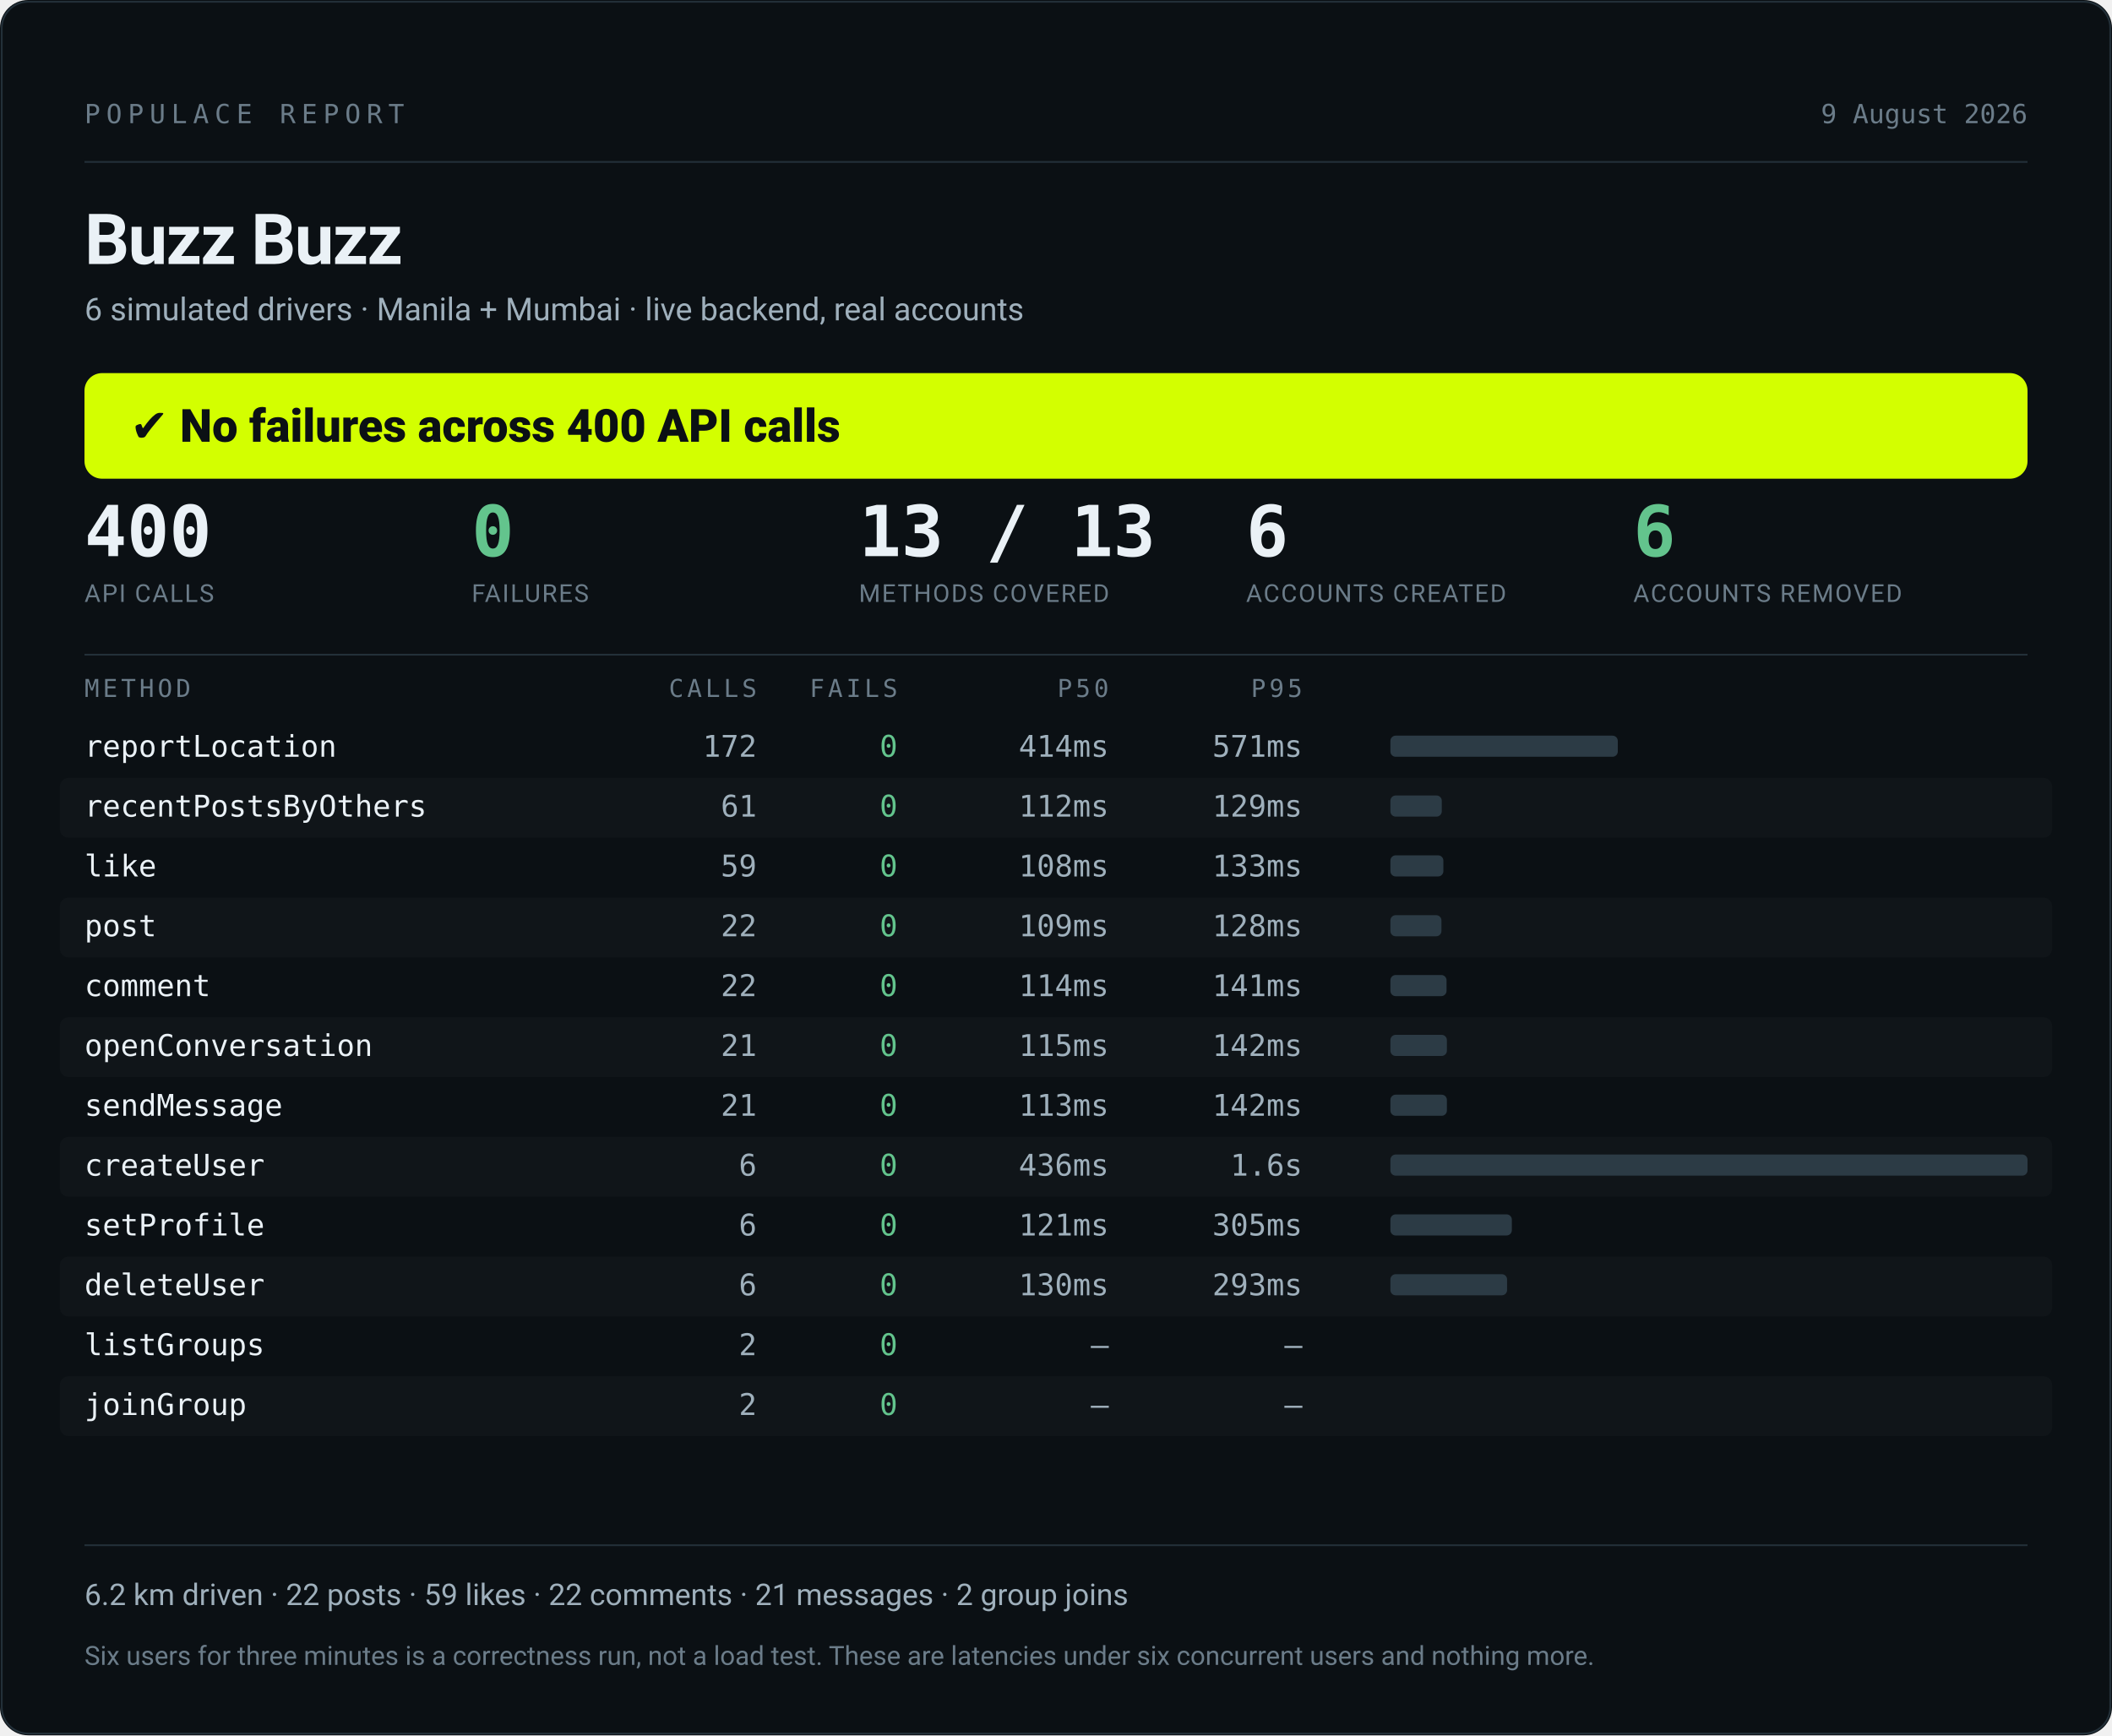
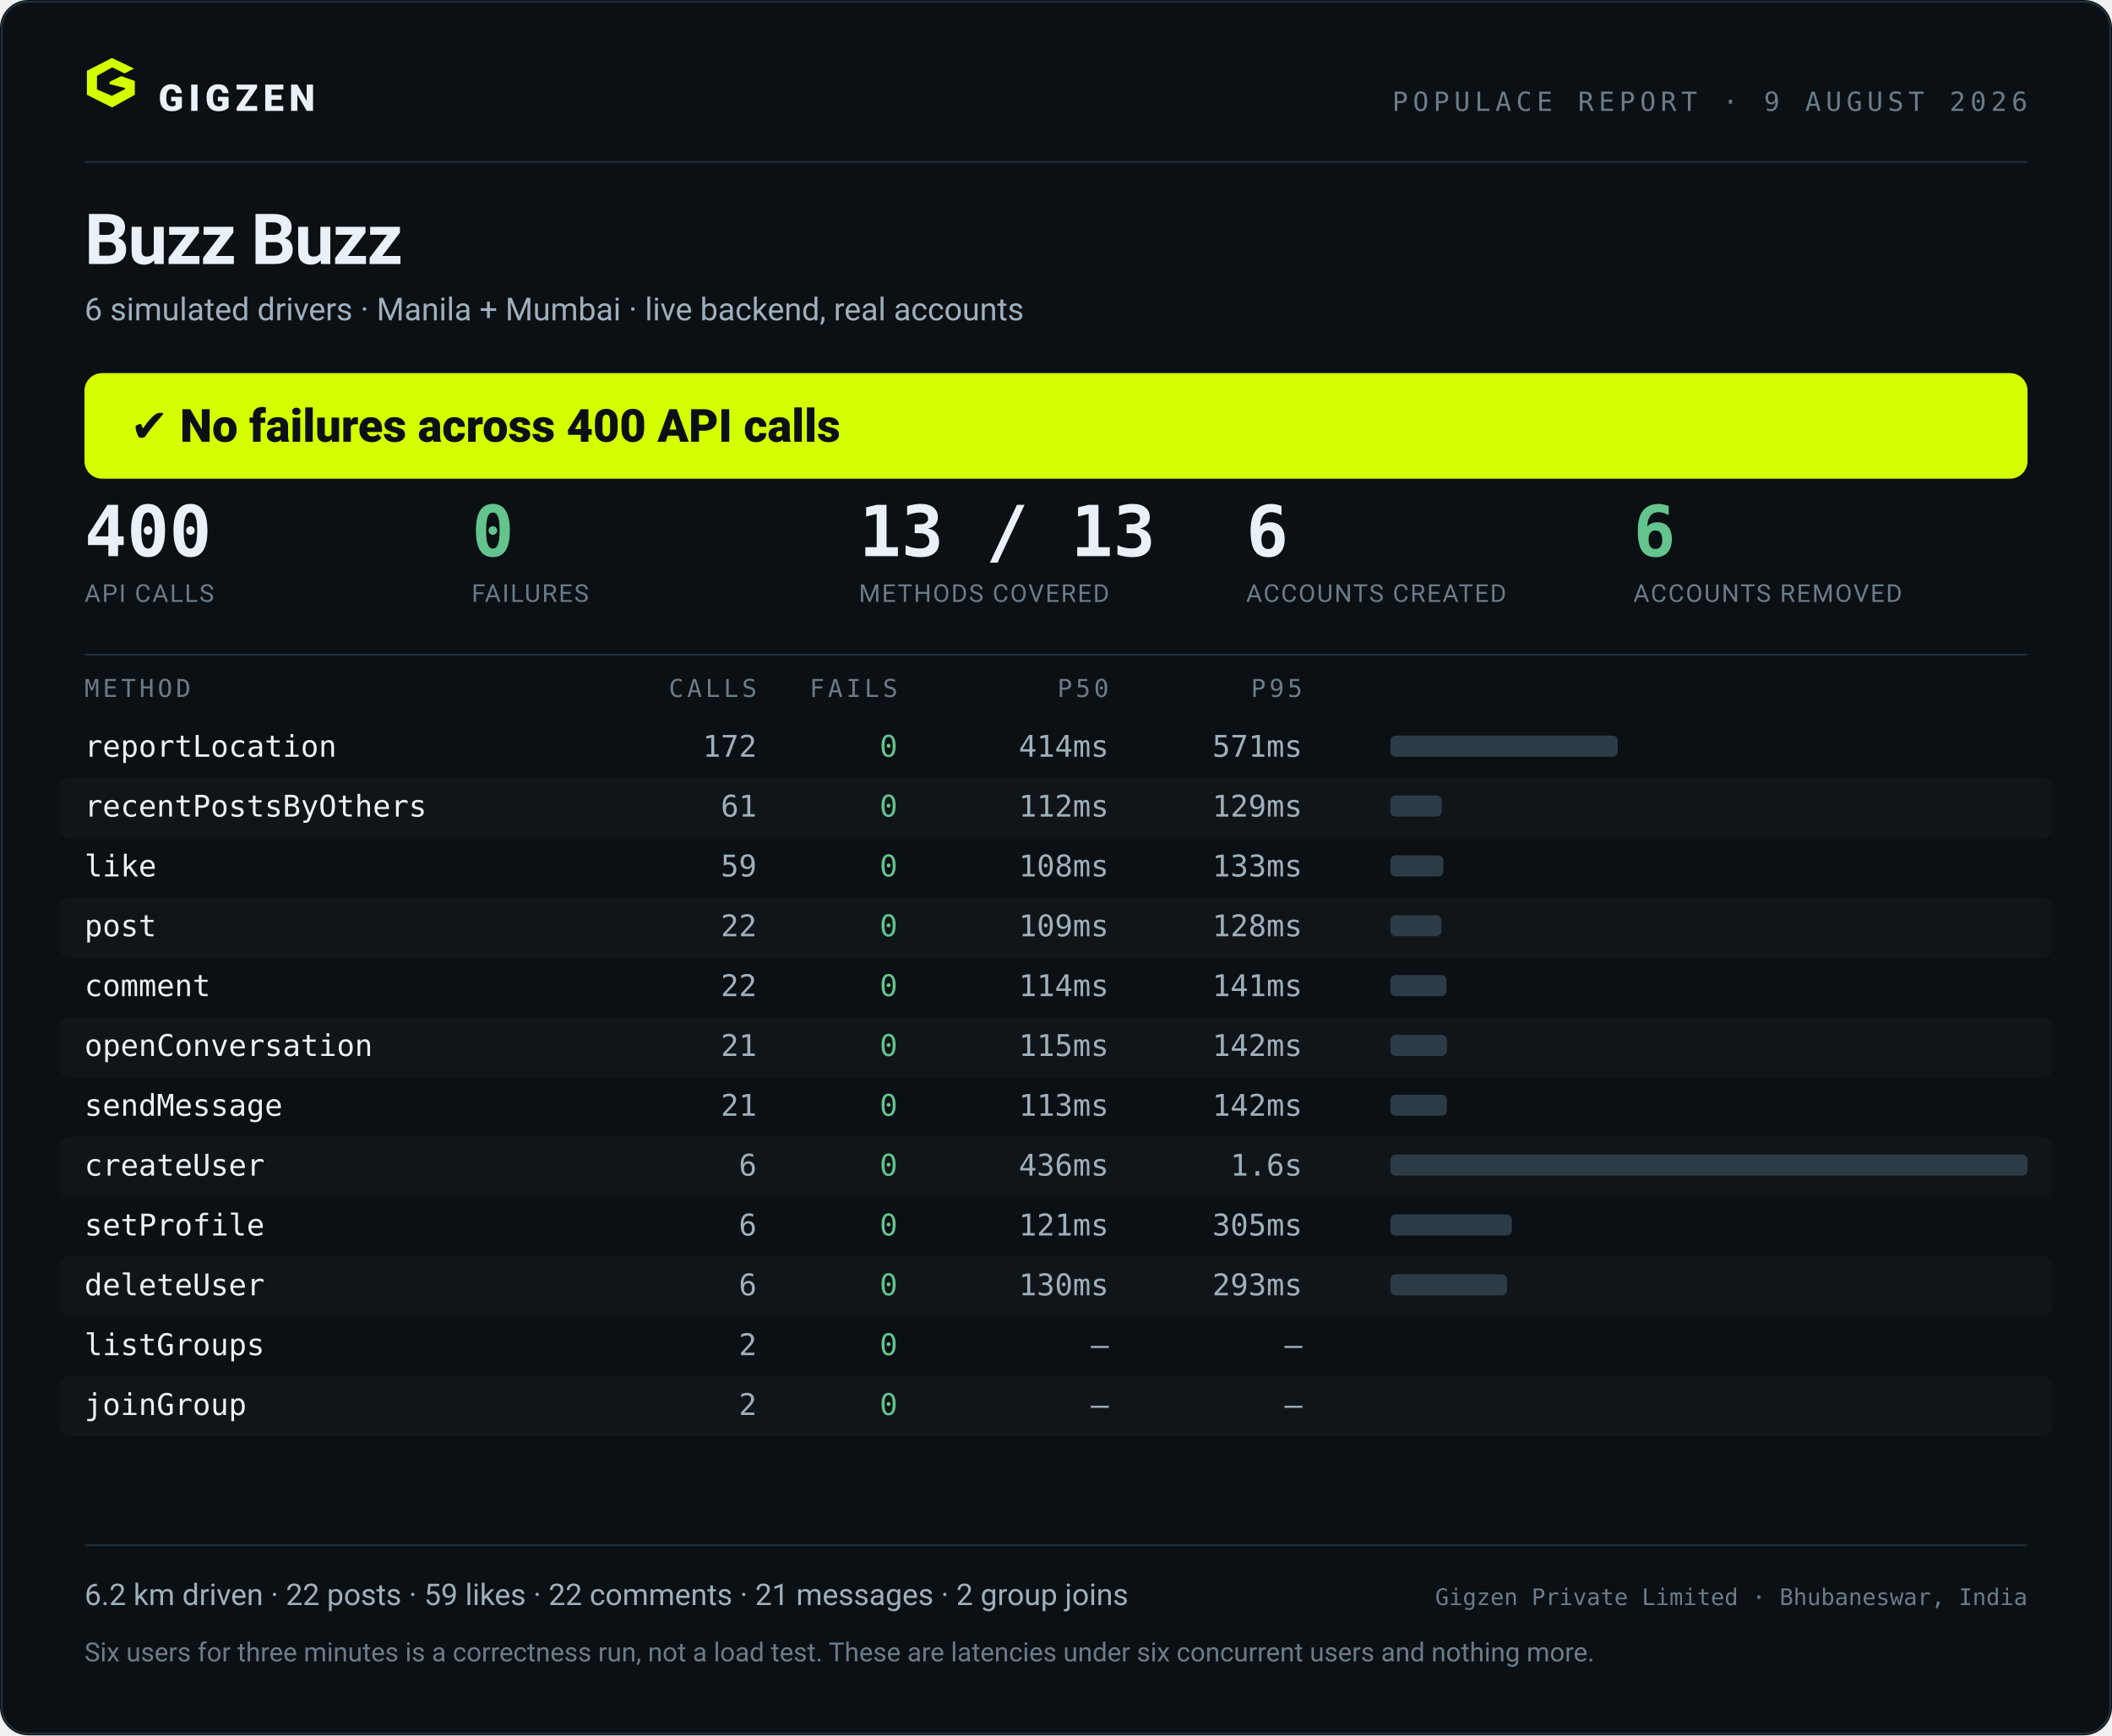
<svg xmlns="http://www.w3.org/2000/svg" viewBox="0 0 1200 986" width="1200" height="986" role="img" aria-label="Populace report for Buzz Buzz, 9 August 2026: no failures across 400 API calls from 6 simulated users across Manila and Mumbai.">
  <rect width="1200" height="986" rx="16" fill="#0B1014" />
  <rect x="1" y="1" width="1198" height="984" rx="15" fill="none" stroke="#233039" />
-   <text x="48" y="70" fill="#6B7C89" font-family="ui-monospace,'SF Mono',SFMono-Regular,'Cascadia Mono',Menlo,Consolas,monospace" font-size="15" letter-spacing="0.22em">POPULACE REPORT</text>
-   <text x="1152" y="70" fill="#6B7C89" font-family="ui-monospace,'SF Mono',SFMono-Regular,'Cascadia Mono',Menlo,Consolas,monospace" font-size="15" text-anchor="end">9 August 2026</text>
+   <g transform="translate(48,32) scale(0.46875)" fill="#D3FF00">
+     <path d="M33.19 2 L60.1 14.82 L48.54 20.68 L33.66 13.4 L16.25 23.06 L15.14 23.85 L15.14 40.15 L33.19 47.91 L49.02 39.84 L49.34 38.73 L48.54 38.25 L30.34 33.66 L30.5 30.97 L44.43 24.01 L61.05 29.86 L61.05 46.64 L33.5 62 L2.95 46.64 L2.95 17.51 L33.03 2.16 Z" />
+   </g>
+   <text x="90" y="63" fill="#EAF1F6" font-family="-apple-system,BlinkMacSystemFont,'Segoe UI',Roboto,'Helvetica Neue',Arial,sans-serif" font-size="21" font-weight="800" letter-spacing="0.14em">GIGZEN</text>
+   <text x="1152" y="63" fill="#6B7C89" font-family="ui-monospace,'SF Mono',SFMono-Regular,'Cascadia Mono',Menlo,Consolas,monospace" font-size="15" letter-spacing="0.18em" text-anchor="end">POPULACE REPORT · 9 AUGUST 2026</text>
  <line x1="48" y1="92" x2="1152" y2="92" stroke="#233039" />
  <text x="48" y="150" fill="#EAF1F6" font-family="-apple-system,BlinkMacSystemFont,'Segoe UI',Roboto,'Helvetica Neue',Arial,sans-serif" font-size="40" font-weight="700" letter-spacing="-0.02em">Buzz Buzz</text>
  <text x="48" y="182" fill="#9FB0BC" font-family="-apple-system,BlinkMacSystemFont,'Segoe UI',Roboto,'Helvetica Neue',Arial,sans-serif" font-size="18">6 simulated drivers · Manila + Mumbai · live backend, real accounts</text>
  <rect x="48" y="212" width="1104" height="60" rx="10" fill="#D3FF00" />
  <text x="74" y="251" fill="#0B1014" font-family="-apple-system,BlinkMacSystemFont,'Segoe UI',Roboto,'Helvetica Neue',Arial,sans-serif" font-size="26" font-weight="800">✔  No failures across 400 API calls</text>
  <text x="48" y="316" fill="#EAF1F6" font-family="ui-monospace,'SF Mono',SFMono-Regular,'Cascadia Mono',Menlo,Consolas,monospace" font-size="40" font-weight="700">400</text>
  <text x="48" y="342" fill="#6B7C89" font-family="-apple-system,BlinkMacSystemFont,'Segoe UI',Roboto,'Helvetica Neue',Arial,sans-serif" font-size="14" letter-spacing="0.06em">API CALLS</text>
  <text x="268" y="316" fill="#63C48D" font-family="ui-monospace,'SF Mono',SFMono-Regular,'Cascadia Mono',Menlo,Consolas,monospace" font-size="40" font-weight="700">0</text>
  <text x="268" y="342" fill="#6B7C89" font-family="-apple-system,BlinkMacSystemFont,'Segoe UI',Roboto,'Helvetica Neue',Arial,sans-serif" font-size="14" letter-spacing="0.06em">FAILURES</text>
  <text x="488" y="316" fill="#EAF1F6" font-family="ui-monospace,'SF Mono',SFMono-Regular,'Cascadia Mono',Menlo,Consolas,monospace" font-size="40" font-weight="700">13 / 13</text>
  <text x="488" y="342" fill="#6B7C89" font-family="-apple-system,BlinkMacSystemFont,'Segoe UI',Roboto,'Helvetica Neue',Arial,sans-serif" font-size="14" letter-spacing="0.06em">METHODS COVERED</text>
  <text x="708" y="316" fill="#EAF1F6" font-family="ui-monospace,'SF Mono',SFMono-Regular,'Cascadia Mono',Menlo,Consolas,monospace" font-size="40" font-weight="700">6</text>
  <text x="708" y="342" fill="#6B7C89" font-family="-apple-system,BlinkMacSystemFont,'Segoe UI',Roboto,'Helvetica Neue',Arial,sans-serif" font-size="14" letter-spacing="0.06em">ACCOUNTS CREATED</text>
  <text x="928" y="316" fill="#63C48D" font-family="ui-monospace,'SF Mono',SFMono-Regular,'Cascadia Mono',Menlo,Consolas,monospace" font-size="40" font-weight="700">6</text>
  <text x="928" y="342" fill="#6B7C89" font-family="-apple-system,BlinkMacSystemFont,'Segoe UI',Roboto,'Helvetica Neue',Arial,sans-serif" font-size="14" letter-spacing="0.06em">ACCOUNTS REMOVED</text>
  <line x1="48" y1="372" x2="1152" y2="372" stroke="#233039" />
  <text x="48" y="396" fill="#6B7C89" font-family="ui-monospace,'SF Mono',SFMono-Regular,'Cascadia Mono',Menlo,Consolas,monospace" font-size="14" letter-spacing="0.14em">METHOD</text>
  <text x="430" y="396" fill="#6B7C89" font-family="ui-monospace,'SF Mono',SFMono-Regular,'Cascadia Mono',Menlo,Consolas,monospace" font-size="14" letter-spacing="0.14em" text-anchor="end">CALLS</text>
  <text x="510" y="396" fill="#6B7C89" font-family="ui-monospace,'SF Mono',SFMono-Regular,'Cascadia Mono',Menlo,Consolas,monospace" font-size="14" letter-spacing="0.14em" text-anchor="end">FAILS</text>
  <text x="630" y="396" fill="#6B7C89" font-family="ui-monospace,'SF Mono',SFMono-Regular,'Cascadia Mono',Menlo,Consolas,monospace" font-size="14" letter-spacing="0.14em" text-anchor="end">P50</text>
  <text x="740" y="396" fill="#6B7C89" font-family="ui-monospace,'SF Mono',SFMono-Regular,'Cascadia Mono',Menlo,Consolas,monospace" font-size="14" letter-spacing="0.14em" text-anchor="end">P95</text>
  <g>
    <text x="48" y="430" fill="#EAF1F6" font-family="ui-monospace,'SF Mono',SFMono-Regular,'Cascadia Mono',Menlo,Consolas,monospace" font-size="17">reportLocation</text>
    <text x="430" y="430" fill="#9FB0BC" font-family="ui-monospace,'SF Mono',SFMono-Regular,'Cascadia Mono',Menlo,Consolas,monospace" font-size="17" text-anchor="end">172</text>
    <text x="510" y="430" fill="#63C48D" font-family="ui-monospace,'SF Mono',SFMono-Regular,'Cascadia Mono',Menlo,Consolas,monospace" font-size="17" text-anchor="end">0</text>
    <text x="630" y="430" fill="#9FB0BC" font-family="ui-monospace,'SF Mono',SFMono-Regular,'Cascadia Mono',Menlo,Consolas,monospace" font-size="17" text-anchor="end">414ms</text>
    <text x="740" y="430" fill="#9FB0BC" font-family="ui-monospace,'SF Mono',SFMono-Regular,'Cascadia Mono',Menlo,Consolas,monospace" font-size="17" text-anchor="end">571ms</text>
    <rect x="790" y="418" width="129.2" height="12" rx="3" fill="#2C3B45" />
  </g>
  <g>
    <rect x="34" y="442" width="1132" height="34" rx="5" fill="#FFFFFF" opacity="0.022" />
    <text x="48" y="464" fill="#EAF1F6" font-family="ui-monospace,'SF Mono',SFMono-Regular,'Cascadia Mono',Menlo,Consolas,monospace" font-size="17">recentPostsByOthers</text>
    <text x="430" y="464" fill="#9FB0BC" font-family="ui-monospace,'SF Mono',SFMono-Regular,'Cascadia Mono',Menlo,Consolas,monospace" font-size="17" text-anchor="end">61</text>
    <text x="510" y="464" fill="#63C48D" font-family="ui-monospace,'SF Mono',SFMono-Regular,'Cascadia Mono',Menlo,Consolas,monospace" font-size="17" text-anchor="end">0</text>
    <text x="630" y="464" fill="#9FB0BC" font-family="ui-monospace,'SF Mono',SFMono-Regular,'Cascadia Mono',Menlo,Consolas,monospace" font-size="17" text-anchor="end">112ms</text>
    <text x="740" y="464" fill="#9FB0BC" font-family="ui-monospace,'SF Mono',SFMono-Regular,'Cascadia Mono',Menlo,Consolas,monospace" font-size="17" text-anchor="end">129ms</text>
    <rect x="790" y="452" width="29.2" height="12" rx="3" fill="#2C3B45" />
  </g>
  <g>
    <text x="48" y="498" fill="#EAF1F6" font-family="ui-monospace,'SF Mono',SFMono-Regular,'Cascadia Mono',Menlo,Consolas,monospace" font-size="17">like</text>
    <text x="430" y="498" fill="#9FB0BC" font-family="ui-monospace,'SF Mono',SFMono-Regular,'Cascadia Mono',Menlo,Consolas,monospace" font-size="17" text-anchor="end">59</text>
    <text x="510" y="498" fill="#63C48D" font-family="ui-monospace,'SF Mono',SFMono-Regular,'Cascadia Mono',Menlo,Consolas,monospace" font-size="17" text-anchor="end">0</text>
    <text x="630" y="498" fill="#9FB0BC" font-family="ui-monospace,'SF Mono',SFMono-Regular,'Cascadia Mono',Menlo,Consolas,monospace" font-size="17" text-anchor="end">108ms</text>
    <text x="740" y="498" fill="#9FB0BC" font-family="ui-monospace,'SF Mono',SFMono-Regular,'Cascadia Mono',Menlo,Consolas,monospace" font-size="17" text-anchor="end">133ms</text>
    <rect x="790" y="486" width="30.1" height="12" rx="3" fill="#2C3B45" />
  </g>
  <g>
    <rect x="34" y="510" width="1132" height="34" rx="5" fill="#FFFFFF" opacity="0.022" />
    <text x="48" y="532" fill="#EAF1F6" font-family="ui-monospace,'SF Mono',SFMono-Regular,'Cascadia Mono',Menlo,Consolas,monospace" font-size="17">post</text>
    <text x="430" y="532" fill="#9FB0BC" font-family="ui-monospace,'SF Mono',SFMono-Regular,'Cascadia Mono',Menlo,Consolas,monospace" font-size="17" text-anchor="end">22</text>
    <text x="510" y="532" fill="#63C48D" font-family="ui-monospace,'SF Mono',SFMono-Regular,'Cascadia Mono',Menlo,Consolas,monospace" font-size="17" text-anchor="end">0</text>
    <text x="630" y="532" fill="#9FB0BC" font-family="ui-monospace,'SF Mono',SFMono-Regular,'Cascadia Mono',Menlo,Consolas,monospace" font-size="17" text-anchor="end">109ms</text>
    <text x="740" y="532" fill="#9FB0BC" font-family="ui-monospace,'SF Mono',SFMono-Regular,'Cascadia Mono',Menlo,Consolas,monospace" font-size="17" text-anchor="end">128ms</text>
    <rect x="790" y="520" width="29.0" height="12" rx="3" fill="#2C3B45" />
  </g>
  <g>
    <text x="48" y="566" fill="#EAF1F6" font-family="ui-monospace,'SF Mono',SFMono-Regular,'Cascadia Mono',Menlo,Consolas,monospace" font-size="17">comment</text>
    <text x="430" y="566" fill="#9FB0BC" font-family="ui-monospace,'SF Mono',SFMono-Regular,'Cascadia Mono',Menlo,Consolas,monospace" font-size="17" text-anchor="end">22</text>
    <text x="510" y="566" fill="#63C48D" font-family="ui-monospace,'SF Mono',SFMono-Regular,'Cascadia Mono',Menlo,Consolas,monospace" font-size="17" text-anchor="end">0</text>
    <text x="630" y="566" fill="#9FB0BC" font-family="ui-monospace,'SF Mono',SFMono-Regular,'Cascadia Mono',Menlo,Consolas,monospace" font-size="17" text-anchor="end">114ms</text>
    <text x="740" y="566" fill="#9FB0BC" font-family="ui-monospace,'SF Mono',SFMono-Regular,'Cascadia Mono',Menlo,Consolas,monospace" font-size="17" text-anchor="end">141ms</text>
    <rect x="790" y="554" width="31.9" height="12" rx="3" fill="#2C3B45" />
  </g>
  <g>
    <rect x="34" y="578" width="1132" height="34" rx="5" fill="#FFFFFF" opacity="0.022" />
    <text x="48" y="600" fill="#EAF1F6" font-family="ui-monospace,'SF Mono',SFMono-Regular,'Cascadia Mono',Menlo,Consolas,monospace" font-size="17">openConversation</text>
    <text x="430" y="600" fill="#9FB0BC" font-family="ui-monospace,'SF Mono',SFMono-Regular,'Cascadia Mono',Menlo,Consolas,monospace" font-size="17" text-anchor="end">21</text>
    <text x="510" y="600" fill="#63C48D" font-family="ui-monospace,'SF Mono',SFMono-Regular,'Cascadia Mono',Menlo,Consolas,monospace" font-size="17" text-anchor="end">0</text>
    <text x="630" y="600" fill="#9FB0BC" font-family="ui-monospace,'SF Mono',SFMono-Regular,'Cascadia Mono',Menlo,Consolas,monospace" font-size="17" text-anchor="end">115ms</text>
    <text x="740" y="600" fill="#9FB0BC" font-family="ui-monospace,'SF Mono',SFMono-Regular,'Cascadia Mono',Menlo,Consolas,monospace" font-size="17" text-anchor="end">142ms</text>
    <rect x="790" y="588" width="32.1" height="12" rx="3" fill="#2C3B45" />
  </g>
  <g>
    <text x="48" y="634" fill="#EAF1F6" font-family="ui-monospace,'SF Mono',SFMono-Regular,'Cascadia Mono',Menlo,Consolas,monospace" font-size="17">sendMessage</text>
    <text x="430" y="634" fill="#9FB0BC" font-family="ui-monospace,'SF Mono',SFMono-Regular,'Cascadia Mono',Menlo,Consolas,monospace" font-size="17" text-anchor="end">21</text>
    <text x="510" y="634" fill="#63C48D" font-family="ui-monospace,'SF Mono',SFMono-Regular,'Cascadia Mono',Menlo,Consolas,monospace" font-size="17" text-anchor="end">0</text>
    <text x="630" y="634" fill="#9FB0BC" font-family="ui-monospace,'SF Mono',SFMono-Regular,'Cascadia Mono',Menlo,Consolas,monospace" font-size="17" text-anchor="end">113ms</text>
    <text x="740" y="634" fill="#9FB0BC" font-family="ui-monospace,'SF Mono',SFMono-Regular,'Cascadia Mono',Menlo,Consolas,monospace" font-size="17" text-anchor="end">142ms</text>
    <rect x="790" y="622" width="32.1" height="12" rx="3" fill="#2C3B45" />
  </g>
  <g>
    <rect x="34" y="646" width="1132" height="34" rx="5" fill="#FFFFFF" opacity="0.022" />
    <text x="48" y="668" fill="#EAF1F6" font-family="ui-monospace,'SF Mono',SFMono-Regular,'Cascadia Mono',Menlo,Consolas,monospace" font-size="17">createUser</text>
    <text x="430" y="668" fill="#9FB0BC" font-family="ui-monospace,'SF Mono',SFMono-Regular,'Cascadia Mono',Menlo,Consolas,monospace" font-size="17" text-anchor="end">6</text>
    <text x="510" y="668" fill="#63C48D" font-family="ui-monospace,'SF Mono',SFMono-Regular,'Cascadia Mono',Menlo,Consolas,monospace" font-size="17" text-anchor="end">0</text>
    <text x="630" y="668" fill="#9FB0BC" font-family="ui-monospace,'SF Mono',SFMono-Regular,'Cascadia Mono',Menlo,Consolas,monospace" font-size="17" text-anchor="end">436ms</text>
    <text x="740" y="668" fill="#9FB0BC" font-family="ui-monospace,'SF Mono',SFMono-Regular,'Cascadia Mono',Menlo,Consolas,monospace" font-size="17" text-anchor="end">1.6s</text>
    <rect x="790" y="656" width="362.0" height="12" rx="3" fill="#2C3B45" />
  </g>
  <g>
    <text x="48" y="702" fill="#EAF1F6" font-family="ui-monospace,'SF Mono',SFMono-Regular,'Cascadia Mono',Menlo,Consolas,monospace" font-size="17">setProfile</text>
    <text x="430" y="702" fill="#9FB0BC" font-family="ui-monospace,'SF Mono',SFMono-Regular,'Cascadia Mono',Menlo,Consolas,monospace" font-size="17" text-anchor="end">6</text>
    <text x="510" y="702" fill="#63C48D" font-family="ui-monospace,'SF Mono',SFMono-Regular,'Cascadia Mono',Menlo,Consolas,monospace" font-size="17" text-anchor="end">0</text>
    <text x="630" y="702" fill="#9FB0BC" font-family="ui-monospace,'SF Mono',SFMono-Regular,'Cascadia Mono',Menlo,Consolas,monospace" font-size="17" text-anchor="end">121ms</text>
    <text x="740" y="702" fill="#9FB0BC" font-family="ui-monospace,'SF Mono',SFMono-Regular,'Cascadia Mono',Menlo,Consolas,monospace" font-size="17" text-anchor="end">305ms</text>
    <rect x="790" y="690" width="69.0" height="12" rx="3" fill="#2C3B45" />
  </g>
  <g>
    <rect x="34" y="714" width="1132" height="34" rx="5" fill="#FFFFFF" opacity="0.022" />
    <text x="48" y="736" fill="#EAF1F6" font-family="ui-monospace,'SF Mono',SFMono-Regular,'Cascadia Mono',Menlo,Consolas,monospace" font-size="17">deleteUser</text>
    <text x="430" y="736" fill="#9FB0BC" font-family="ui-monospace,'SF Mono',SFMono-Regular,'Cascadia Mono',Menlo,Consolas,monospace" font-size="17" text-anchor="end">6</text>
    <text x="510" y="736" fill="#63C48D" font-family="ui-monospace,'SF Mono',SFMono-Regular,'Cascadia Mono',Menlo,Consolas,monospace" font-size="17" text-anchor="end">0</text>
    <text x="630" y="736" fill="#9FB0BC" font-family="ui-monospace,'SF Mono',SFMono-Regular,'Cascadia Mono',Menlo,Consolas,monospace" font-size="17" text-anchor="end">130ms</text>
    <text x="740" y="736" fill="#9FB0BC" font-family="ui-monospace,'SF Mono',SFMono-Regular,'Cascadia Mono',Menlo,Consolas,monospace" font-size="17" text-anchor="end">293ms</text>
    <rect x="790" y="724" width="66.3" height="12" rx="3" fill="#2C3B45" />
  </g>
  <g>
    <text x="48" y="770" fill="#EAF1F6" font-family="ui-monospace,'SF Mono',SFMono-Regular,'Cascadia Mono',Menlo,Consolas,monospace" font-size="17">listGroups</text>
    <text x="430" y="770" fill="#9FB0BC" font-family="ui-monospace,'SF Mono',SFMono-Regular,'Cascadia Mono',Menlo,Consolas,monospace" font-size="17" text-anchor="end">2</text>
    <text x="510" y="770" fill="#63C48D" font-family="ui-monospace,'SF Mono',SFMono-Regular,'Cascadia Mono',Menlo,Consolas,monospace" font-size="17" text-anchor="end">0</text>
    <text x="630" y="770" fill="#9FB0BC" font-family="ui-monospace,'SF Mono',SFMono-Regular,'Cascadia Mono',Menlo,Consolas,monospace" font-size="17" text-anchor="end">—</text>
    <text x="740" y="770" fill="#9FB0BC" font-family="ui-monospace,'SF Mono',SFMono-Regular,'Cascadia Mono',Menlo,Consolas,monospace" font-size="17" text-anchor="end">—</text>
  </g>
  <g>
    <rect x="34" y="782" width="1132" height="34" rx="5" fill="#FFFFFF" opacity="0.022" />
    <text x="48" y="804" fill="#EAF1F6" font-family="ui-monospace,'SF Mono',SFMono-Regular,'Cascadia Mono',Menlo,Consolas,monospace" font-size="17">joinGroup</text>
    <text x="430" y="804" fill="#9FB0BC" font-family="ui-monospace,'SF Mono',SFMono-Regular,'Cascadia Mono',Menlo,Consolas,monospace" font-size="17" text-anchor="end">2</text>
    <text x="510" y="804" fill="#63C48D" font-family="ui-monospace,'SF Mono',SFMono-Regular,'Cascadia Mono',Menlo,Consolas,monospace" font-size="17" text-anchor="end">0</text>
    <text x="630" y="804" fill="#9FB0BC" font-family="ui-monospace,'SF Mono',SFMono-Regular,'Cascadia Mono',Menlo,Consolas,monospace" font-size="17" text-anchor="end">—</text>
    <text x="740" y="804" fill="#9FB0BC" font-family="ui-monospace,'SF Mono',SFMono-Regular,'Cascadia Mono',Menlo,Consolas,monospace" font-size="17" text-anchor="end">—</text>
  </g>
  <line x1="48" y1="878" x2="1152" y2="878" stroke="#233039" />
  <text x="48" y="912" fill="#9FB0BC" font-family="-apple-system,BlinkMacSystemFont,'Segoe UI',Roboto,'Helvetica Neue',Arial,sans-serif" font-size="17">6.2 km driven · 22 posts · 59 likes · 22 comments · 21 messages · 2 group joins</text>
-   <text x="48" y="946" fill="#6B7C89" font-family="-apple-system,BlinkMacSystemFont,'Segoe UI',Roboto,'Helvetica Neue',Arial,sans-serif" font-size="15">Six users for three minutes is a correctness run, not a load test. These are latencies under six concurrent users and nothing more.</text>
+   <text x="1152" y="912" fill="#6B7C89" font-family="ui-monospace,'SF Mono',SFMono-Regular,'Cascadia Mono',Menlo,Consolas,monospace" font-size="13" text-anchor="end">Gigzen Private Limited · Bhubaneswar, India</text>
+   <text x="48" y="944" fill="#6B7C89" font-family="-apple-system,BlinkMacSystemFont,'Segoe UI',Roboto,'Helvetica Neue',Arial,sans-serif" font-size="15">Six users for three minutes is a correctness run, not a load test. These are latencies under six concurrent users and nothing more.</text>
</svg>
